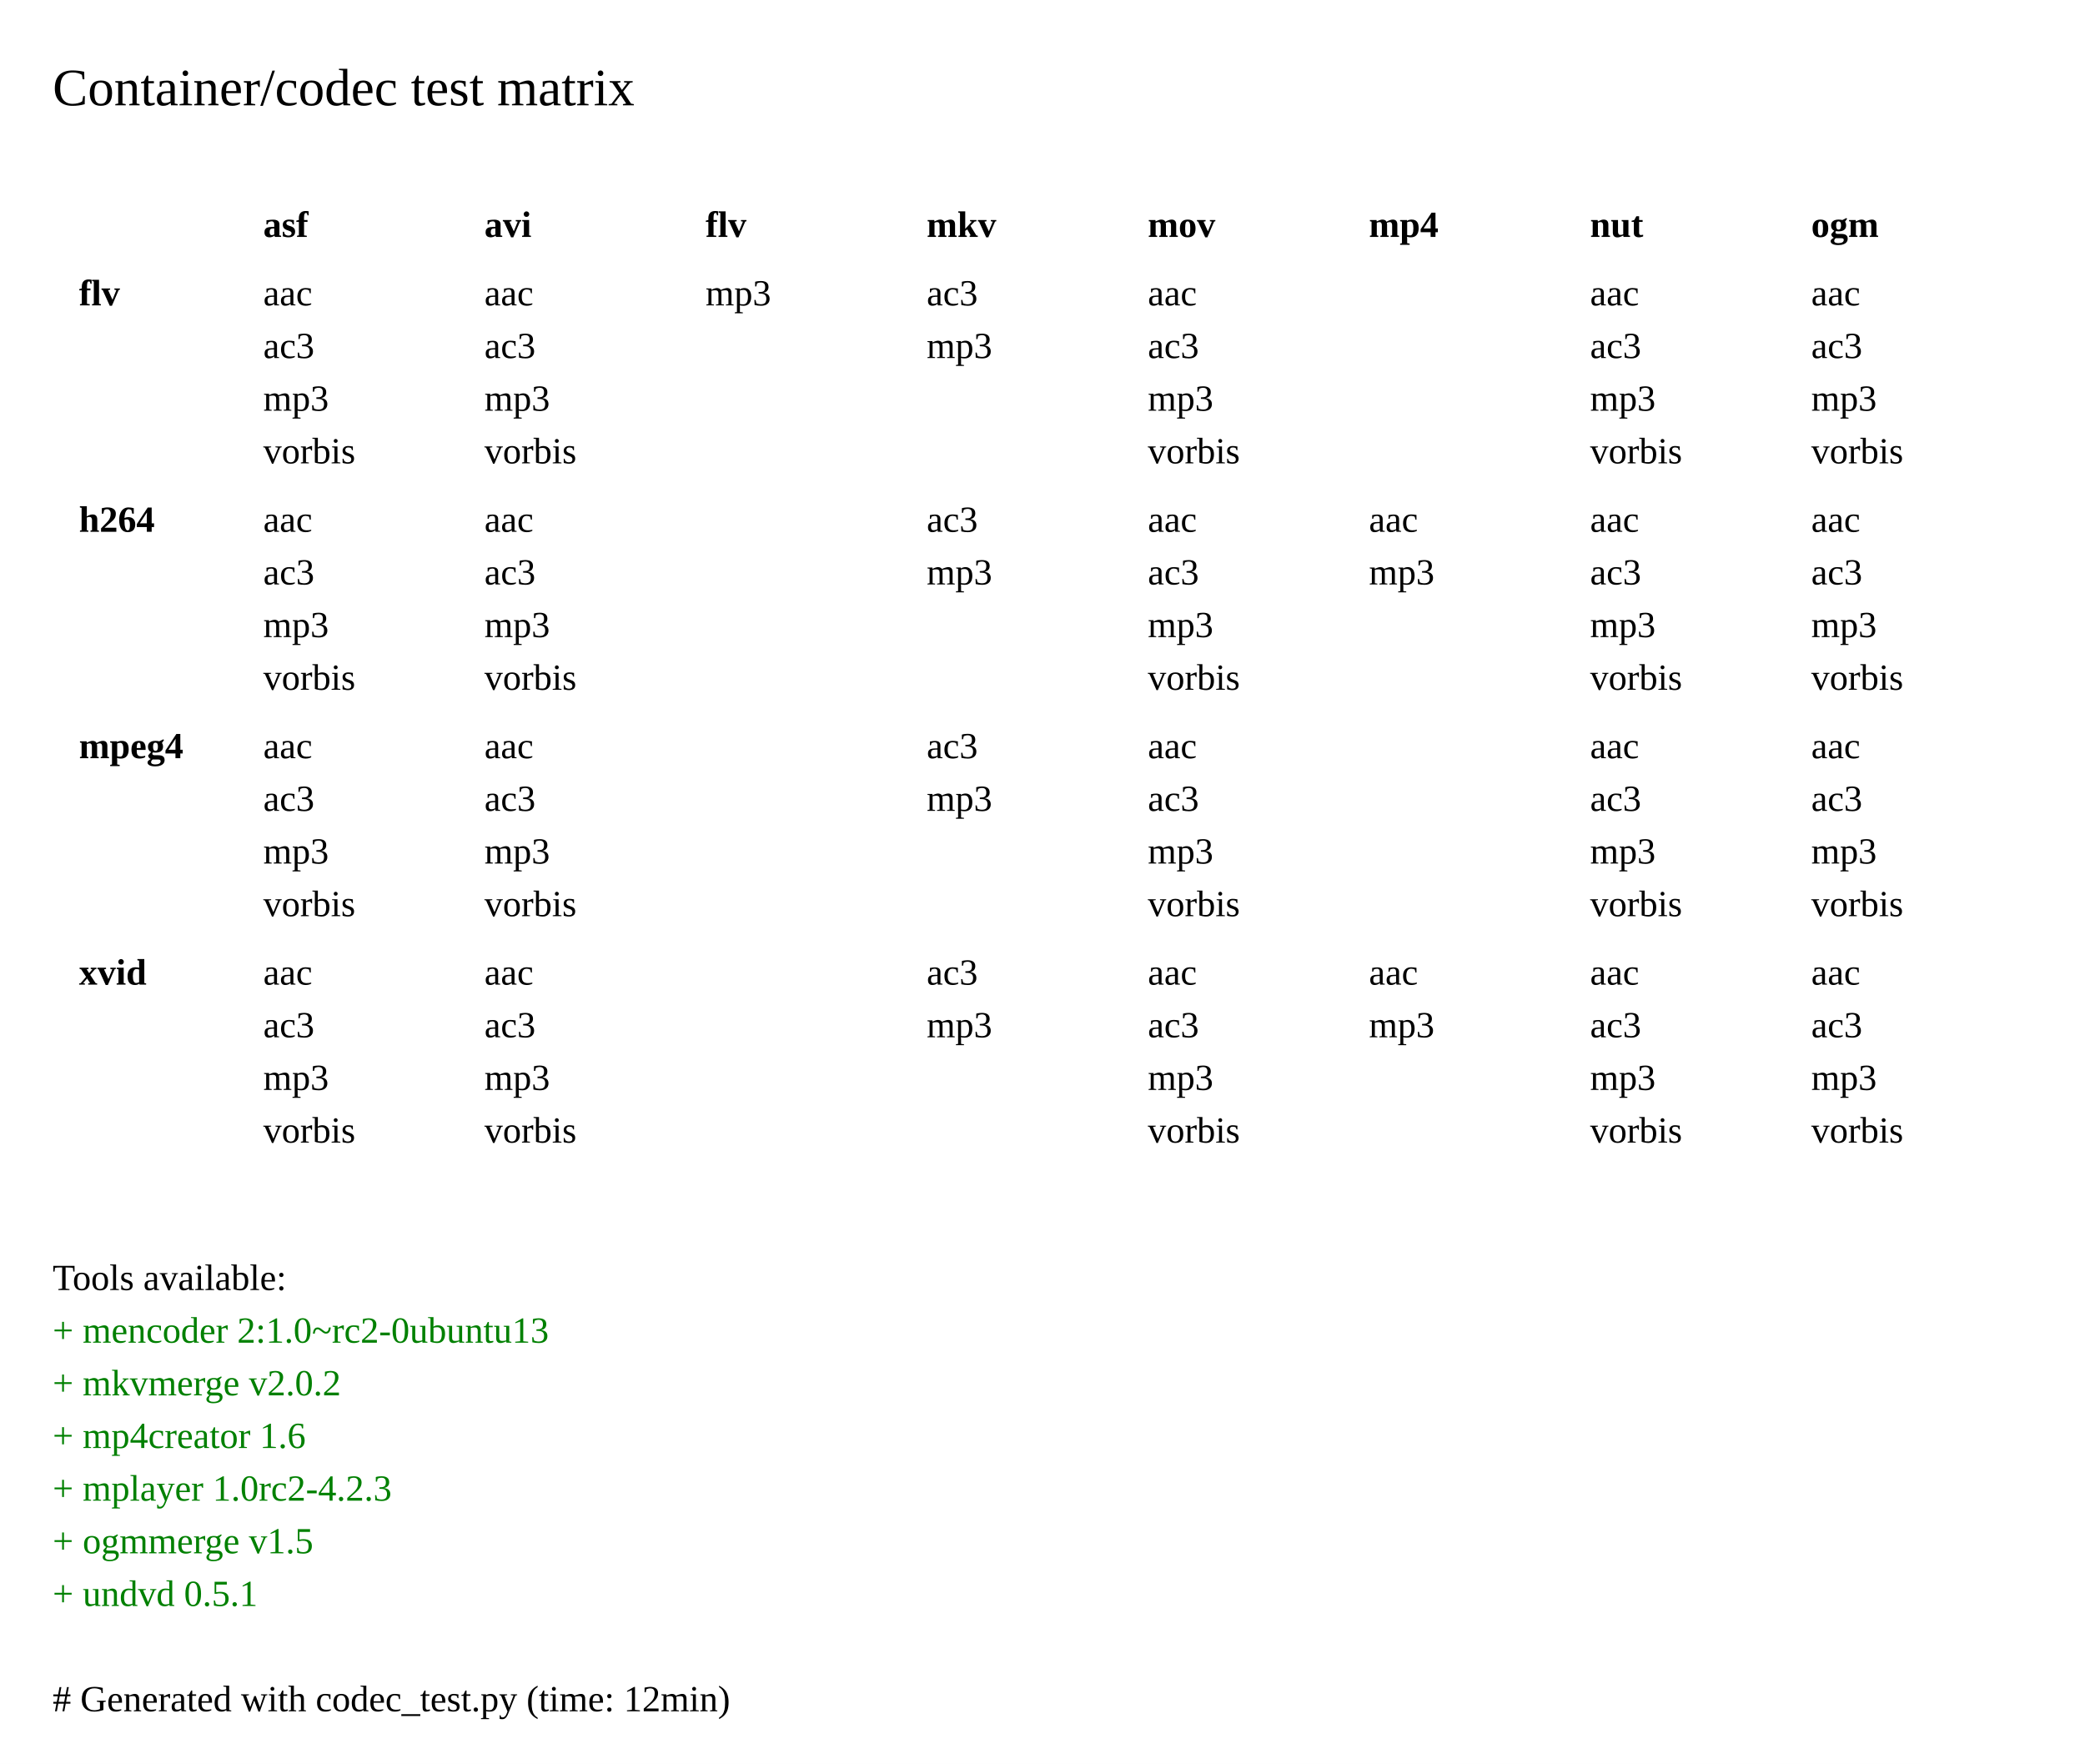
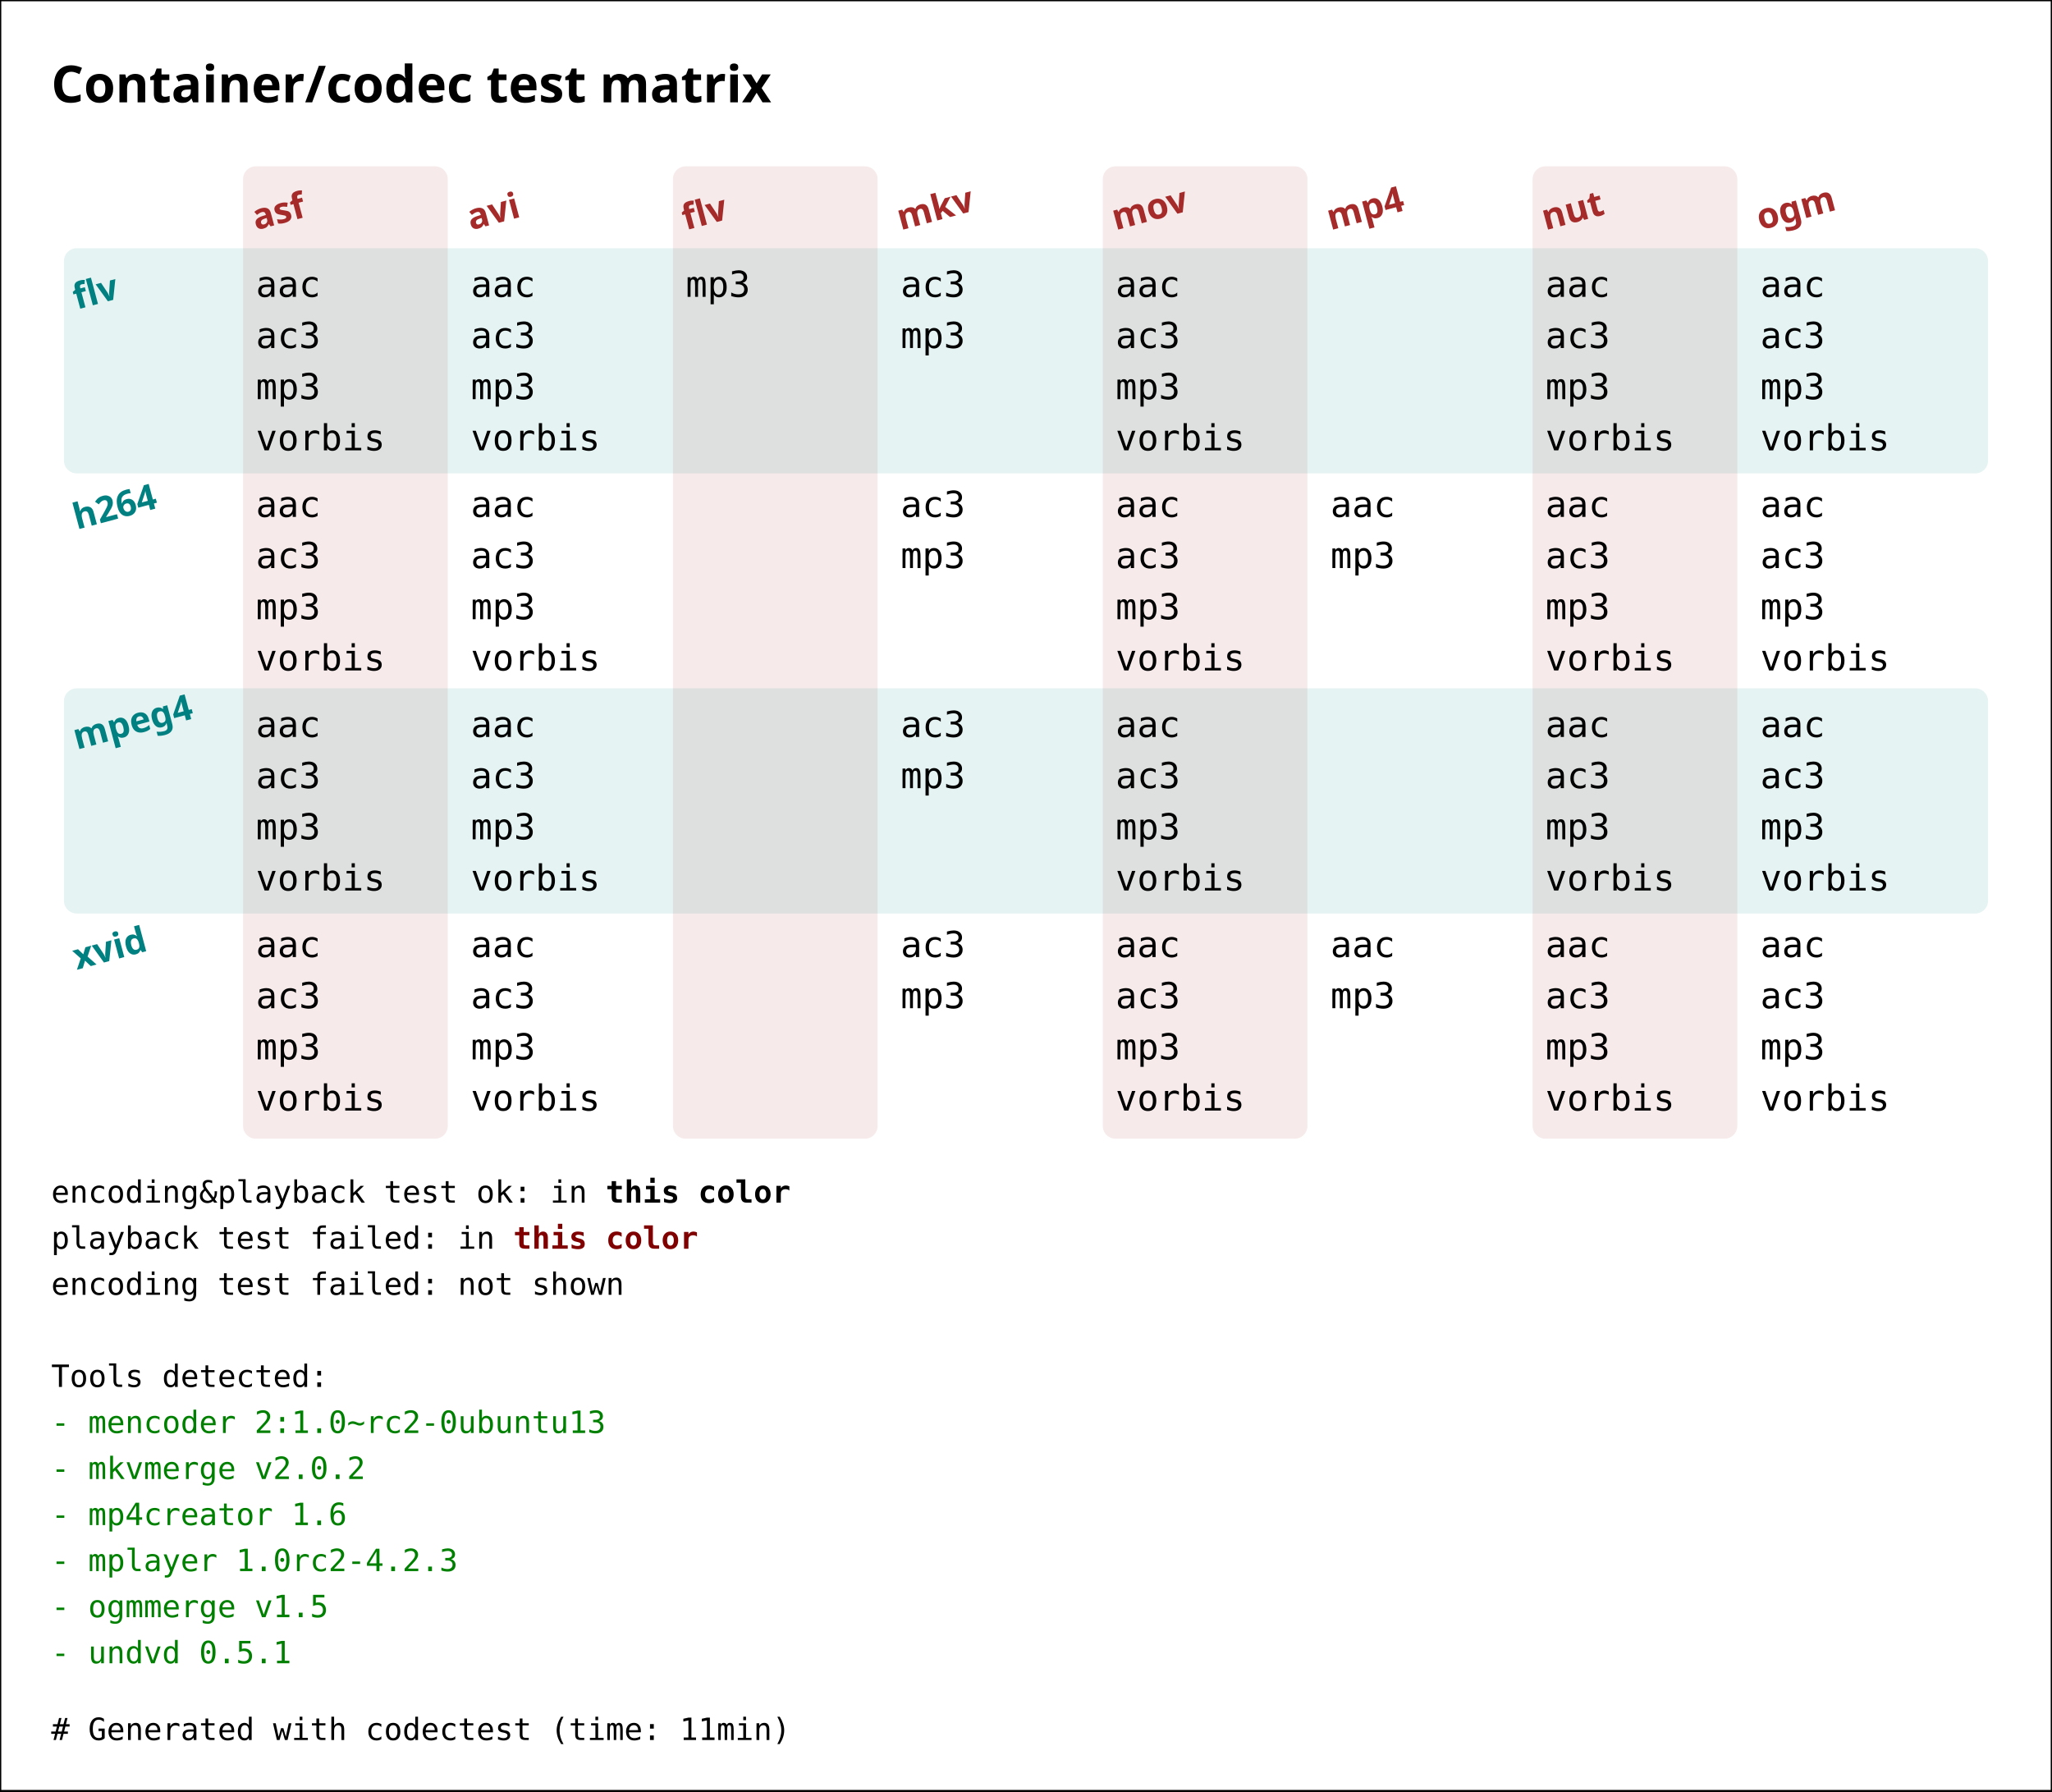
- <svg xmlns="http://www.w3.org/2000/svg" height="670" width="792">
-   <rect x="0" y="0" height="670" width="792" fill="white" />
-   <text x="20" y="40" style="font-size: 20px;">
+ <svg xmlns="http://www.w3.org/2000/svg" height="700" width="802">
+   <g style="font-family: monospace;">
+     <rect x="0" y="0" height="700" width="802" fill="white" stroke="black" />
+     <rect x="100" y="70" width="70" height="370" fill="brown" stroke="brown" stroke-width="10" stroke-linejoin="round" opacity="0.1" />
+     <rect x="268" y="70" width="70" height="370" fill="brown" stroke="brown" stroke-width="10" stroke-linejoin="round" opacity="0.1" />
+     <rect x="436" y="70" width="70" height="370" fill="brown" stroke="brown" stroke-width="10" stroke-linejoin="round" opacity="0.1" />
+     <rect x="604" y="70" width="70" height="370" fill="brown" stroke="brown" stroke-width="10" stroke-linejoin="round" opacity="0.1" />
+     <rect x="30" y="102" width="742" height="78" fill="teal" stroke="teal" stroke-width="10" stroke-linejoin="round" opacity="0.1" />
+     <rect x="30" y="274" width="742" height="78" fill="teal" stroke="teal" stroke-width="10" stroke-linejoin="round" opacity="0.1" />
+     <text x="20" y="40" style="font-size: 20px; font-weight: bold; font-family: sans-serif;">
Container/codec test matrix
</text>
-   <text x="100" y="90" style="font-size: 14px; font-weight: bold;">
+     <text x="100" y="90" style="font-size: 14px; font-weight: bold; font-family: sans-serif; fill: brown;" transform="rotate(-15 100 90)">
asf
</text>
-   <text x="184" y="90" style="font-size: 14px; font-weight: bold;">
+     <text x="184" y="90" style="font-size: 14px; font-weight: bold; font-family: sans-serif; fill: brown;" transform="rotate(-15 184 90)">
avi
</text>
-   <text x="268" y="90" style="font-size: 14px; font-weight: bold;">
+     <text x="268" y="90" style="font-size: 14px; font-weight: bold; font-family: sans-serif; fill: brown;" transform="rotate(-15 268 90)">
flv
</text>
-   <text x="352" y="90" style="font-size: 14px; font-weight: bold;">
+     <text x="352" y="90" style="font-size: 14px; font-weight: bold; font-family: sans-serif; fill: brown;" transform="rotate(-15 352 90)">
mkv
</text>
-   <text x="436" y="90" style="font-size: 14px; font-weight: bold;">
+     <text x="436" y="90" style="font-size: 14px; font-weight: bold; font-family: sans-serif; fill: brown;" transform="rotate(-15 436 90)">
mov
</text>
-   <text x="520" y="90" style="font-size: 14px; font-weight: bold;">
+     <text x="520" y="90" style="font-size: 14px; font-weight: bold; font-family: sans-serif; fill: brown;" transform="rotate(-15 520 90)">
mp4
</text>
-   <text x="604" y="90" style="font-size: 14px; font-weight: bold;">
+     <text x="604" y="90" style="font-size: 14px; font-weight: bold; font-family: sans-serif; fill: brown;" transform="rotate(-15 604 90)">
nut
</text>
-   <text x="688" y="90" style="font-size: 14px; font-weight: bold;">
+     <text x="688" y="90" style="font-size: 14px; font-weight: bold; font-family: sans-serif; fill: brown;" transform="rotate(-15 688 90)">
ogm
</text>
-   <text x="30" y="116" style="font-size: 14px; font-weight: bold;">
+     <text x="30" y="121" style="font-size: 14px; font-weight: bold; font-family: sans-serif; fill: teal;" transform="rotate(-15 30 121)">
flv
</text>
-   <text x="100" y="116" style="font-size: 14px;">
- aac
- </text>
-   <text x="100" y="136" style="font-size: 14px;">
- ac3
- </text>
-   <text x="100" y="156" style="font-size: 14px;">
- mp3
- </text>
-   <text x="100" y="176" style="font-size: 14px;">
- vorbis
- </text>
-   <text x="184" y="116" style="font-size: 14px;">
- aac
- </text>
-   <text x="184" y="136" style="font-size: 14px;">
- ac3
- </text>
-   <text x="184" y="156" style="font-size: 14px;">
- mp3
- </text>
-   <text x="184" y="176" style="font-size: 14px;">
- vorbis
- </text>
-   <text x="268" y="116" style="font-size: 14px;">
- mp3
- </text>
-   <text x="352" y="116" style="font-size: 14px;">
- ac3
- </text>
-   <text x="352" y="136" style="font-size: 14px;">
- mp3
- </text>
-   <text x="436" y="116" style="font-size: 14px;">
- aac
- </text>
-   <text x="436" y="136" style="font-size: 14px;">
- ac3
- </text>
-   <text x="436" y="156" style="font-size: 14px;">
- mp3
- </text>
-   <text x="436" y="176" style="font-size: 14px;">
- vorbis
- </text>
-   <text x="604" y="116" style="font-size: 14px;">
- aac
- </text>
-   <text x="604" y="136" style="font-size: 14px;">
- ac3
- </text>
-   <text x="604" y="156" style="font-size: 14px;">
- mp3
- </text>
-   <text x="604" y="176" style="font-size: 14px;">
- vorbis
- </text>
-   <text x="688" y="116" style="font-size: 14px;">
- aac
- </text>
-   <text x="688" y="136" style="font-size: 14px;">
- ac3
- </text>
-   <text x="688" y="156" style="font-size: 14px;">
- mp3
- </text>
-   <text x="688" y="176" style="font-size: 14px;">
- vorbis
- </text>
-   <text x="30" y="202" style="font-size: 14px; font-weight: bold;">
+     <text x="100" y="116" style="font-size: 14px; fill: black;">
+ aac
+ </text>
+     <text x="100" y="136" style="font-size: 14px; fill: black;">
+ ac3
+ </text>
+     <text x="100" y="156" style="font-size: 14px; fill: black;">
+ mp3
+ </text>
+     <text x="100" y="176" style="font-size: 14px; fill: black;">
+ vorbis
+ </text>
+     <text x="184" y="116" style="font-size: 14px; fill: black;">
+ aac
+ </text>
+     <text x="184" y="136" style="font-size: 14px; fill: black;">
+ ac3
+ </text>
+     <text x="184" y="156" style="font-size: 14px; fill: black;">
+ mp3
+ </text>
+     <text x="184" y="176" style="font-size: 14px; fill: black;">
+ vorbis
+ </text>
+     <text x="268" y="116" style="font-size: 14px; fill: black;">
+ mp3
+ </text>
+     <text x="352" y="116" style="font-size: 14px; fill: black;">
+ ac3
+ </text>
+     <text x="352" y="136" style="font-size: 14px; fill: black;">
+ mp3
+ </text>
+     <text x="436" y="116" style="font-size: 14px; fill: black;">
+ aac
+ </text>
+     <text x="436" y="136" style="font-size: 14px; fill: black;">
+ ac3
+ </text>
+     <text x="436" y="156" style="font-size: 14px; fill: black;">
+ mp3
+ </text>
+     <text x="436" y="176" style="font-size: 14px; fill: black;">
+ vorbis
+ </text>
+     <text x="604" y="116" style="font-size: 14px; fill: black;">
+ aac
+ </text>
+     <text x="604" y="136" style="font-size: 14px; fill: black;">
+ ac3
+ </text>
+     <text x="604" y="156" style="font-size: 14px; fill: black;">
+ mp3
+ </text>
+     <text x="604" y="176" style="font-size: 14px; fill: black;">
+ vorbis
+ </text>
+     <text x="688" y="116" style="font-size: 14px; fill: black;">
+ aac
+ </text>
+     <text x="688" y="136" style="font-size: 14px; fill: black;">
+ ac3
+ </text>
+     <text x="688" y="156" style="font-size: 14px; fill: black;">
+ mp3
+ </text>
+     <text x="688" y="176" style="font-size: 14px; fill: black;">
+ vorbis
+ </text>
+     <text x="30" y="207" style="font-size: 14px; font-weight: bold; font-family: sans-serif; fill: teal;" transform="rotate(-15 30 207)">
h264
</text>
-   <text x="100" y="202" style="font-size: 14px;">
- aac
- </text>
-   <text x="100" y="222" style="font-size: 14px;">
- ac3
- </text>
-   <text x="100" y="242" style="font-size: 14px;">
- mp3
- </text>
-   <text x="100" y="262" style="font-size: 14px;">
- vorbis
- </text>
-   <text x="184" y="202" style="font-size: 14px;">
- aac
- </text>
-   <text x="184" y="222" style="font-size: 14px;">
- ac3
- </text>
-   <text x="184" y="242" style="font-size: 14px;">
- mp3
- </text>
-   <text x="184" y="262" style="font-size: 14px;">
- vorbis
- </text>
-   <text x="352" y="202" style="font-size: 14px;">
- ac3
- </text>
-   <text x="352" y="222" style="font-size: 14px;">
- mp3
- </text>
-   <text x="436" y="202" style="font-size: 14px;">
- aac
- </text>
-   <text x="436" y="222" style="font-size: 14px;">
- ac3
- </text>
-   <text x="436" y="242" style="font-size: 14px;">
- mp3
- </text>
-   <text x="436" y="262" style="font-size: 14px;">
- vorbis
- </text>
-   <text x="520" y="202" style="font-size: 14px;">
- aac
- </text>
-   <text x="520" y="222" style="font-size: 14px;">
- mp3
- </text>
-   <text x="604" y="202" style="font-size: 14px;">
- aac
- </text>
-   <text x="604" y="222" style="font-size: 14px;">
- ac3
- </text>
-   <text x="604" y="242" style="font-size: 14px;">
- mp3
- </text>
-   <text x="604" y="262" style="font-size: 14px;">
- vorbis
- </text>
-   <text x="688" y="202" style="font-size: 14px;">
- aac
- </text>
-   <text x="688" y="222" style="font-size: 14px;">
- ac3
- </text>
-   <text x="688" y="242" style="font-size: 14px;">
- mp3
- </text>
-   <text x="688" y="262" style="font-size: 14px;">
- vorbis
- </text>
-   <text x="30" y="288" style="font-size: 14px; font-weight: bold;">
+     <text x="100" y="202" style="font-size: 14px; fill: black;">
+ aac
+ </text>
+     <text x="100" y="222" style="font-size: 14px; fill: black;">
+ ac3
+ </text>
+     <text x="100" y="242" style="font-size: 14px; fill: black;">
+ mp3
+ </text>
+     <text x="100" y="262" style="font-size: 14px; fill: black;">
+ vorbis
+ </text>
+     <text x="184" y="202" style="font-size: 14px; fill: black;">
+ aac
+ </text>
+     <text x="184" y="222" style="font-size: 14px; fill: black;">
+ ac3
+ </text>
+     <text x="184" y="242" style="font-size: 14px; fill: black;">
+ mp3
+ </text>
+     <text x="184" y="262" style="font-size: 14px; fill: black;">
+ vorbis
+ </text>
+     <text x="352" y="202" style="font-size: 14px; fill: black;">
+ ac3
+ </text>
+     <text x="352" y="222" style="font-size: 14px; fill: black;">
+ mp3
+ </text>
+     <text x="436" y="202" style="font-size: 14px; fill: black;">
+ aac
+ </text>
+     <text x="436" y="222" style="font-size: 14px; fill: black;">
+ ac3
+ </text>
+     <text x="436" y="242" style="font-size: 14px; fill: black;">
+ mp3
+ </text>
+     <text x="436" y="262" style="font-size: 14px; fill: black;">
+ vorbis
+ </text>
+     <text x="520" y="202" style="font-size: 14px; fill: black;">
+ aac
+ </text>
+     <text x="520" y="222" style="font-size: 14px; fill: black;">
+ mp3
+ </text>
+     <text x="604" y="202" style="font-size: 14px; fill: black;">
+ aac
+ </text>
+     <text x="604" y="222" style="font-size: 14px; fill: black;">
+ ac3
+ </text>
+     <text x="604" y="242" style="font-size: 14px; fill: black;">
+ mp3
+ </text>
+     <text x="604" y="262" style="font-size: 14px; fill: black;">
+ vorbis
+ </text>
+     <text x="688" y="202" style="font-size: 14px; fill: black;">
+ aac
+ </text>
+     <text x="688" y="222" style="font-size: 14px; fill: black;">
+ ac3
+ </text>
+     <text x="688" y="242" style="font-size: 14px; fill: black;">
+ mp3
+ </text>
+     <text x="688" y="262" style="font-size: 14px; fill: black;">
+ vorbis
+ </text>
+     <text x="30" y="293" style="font-size: 14px; font-weight: bold; font-family: sans-serif; fill: teal;" transform="rotate(-15 30 293)">
mpeg4
</text>
-   <text x="100" y="288" style="font-size: 14px;">
- aac
- </text>
-   <text x="100" y="308" style="font-size: 14px;">
- ac3
- </text>
-   <text x="100" y="328" style="font-size: 14px;">
- mp3
- </text>
-   <text x="100" y="348" style="font-size: 14px;">
- vorbis
- </text>
-   <text x="184" y="288" style="font-size: 14px;">
- aac
- </text>
-   <text x="184" y="308" style="font-size: 14px;">
- ac3
- </text>
-   <text x="184" y="328" style="font-size: 14px;">
- mp3
- </text>
-   <text x="184" y="348" style="font-size: 14px;">
- vorbis
- </text>
-   <text x="352" y="288" style="font-size: 14px;">
- ac3
- </text>
-   <text x="352" y="308" style="font-size: 14px;">
- mp3
- </text>
-   <text x="436" y="288" style="font-size: 14px;">
- aac
- </text>
-   <text x="436" y="308" style="font-size: 14px;">
- ac3
- </text>
-   <text x="436" y="328" style="font-size: 14px;">
- mp3
- </text>
-   <text x="436" y="348" style="font-size: 14px;">
- vorbis
- </text>
-   <text x="604" y="288" style="font-size: 14px;">
- aac
- </text>
-   <text x="604" y="308" style="font-size: 14px;">
- ac3
- </text>
-   <text x="604" y="328" style="font-size: 14px;">
- mp3
- </text>
-   <text x="604" y="348" style="font-size: 14px;">
- vorbis
- </text>
-   <text x="688" y="288" style="font-size: 14px;">
- aac
- </text>
-   <text x="688" y="308" style="font-size: 14px;">
- ac3
- </text>
-   <text x="688" y="328" style="font-size: 14px;">
- mp3
- </text>
-   <text x="688" y="348" style="font-size: 14px;">
- vorbis
- </text>
-   <text x="30" y="374" style="font-size: 14px; font-weight: bold;">
+     <text x="100" y="288" style="font-size: 14px; fill: black;">
+ aac
+ </text>
+     <text x="100" y="308" style="font-size: 14px; fill: black;">
+ ac3
+ </text>
+     <text x="100" y="328" style="font-size: 14px; fill: black;">
+ mp3
+ </text>
+     <text x="100" y="348" style="font-size: 14px; fill: black;">
+ vorbis
+ </text>
+     <text x="184" y="288" style="font-size: 14px; fill: black;">
+ aac
+ </text>
+     <text x="184" y="308" style="font-size: 14px; fill: black;">
+ ac3
+ </text>
+     <text x="184" y="328" style="font-size: 14px; fill: black;">
+ mp3
+ </text>
+     <text x="184" y="348" style="font-size: 14px; fill: black;">
+ vorbis
+ </text>
+     <text x="352" y="288" style="font-size: 14px; fill: black;">
+ ac3
+ </text>
+     <text x="352" y="308" style="font-size: 14px; fill: black;">
+ mp3
+ </text>
+     <text x="436" y="288" style="font-size: 14px; fill: black;">
+ aac
+ </text>
+     <text x="436" y="308" style="font-size: 14px; fill: black;">
+ ac3
+ </text>
+     <text x="436" y="328" style="font-size: 14px; fill: black;">
+ mp3
+ </text>
+     <text x="436" y="348" style="font-size: 14px; fill: black;">
+ vorbis
+ </text>
+     <text x="604" y="288" style="font-size: 14px; fill: black;">
+ aac
+ </text>
+     <text x="604" y="308" style="font-size: 14px; fill: black;">
+ ac3
+ </text>
+     <text x="604" y="328" style="font-size: 14px; fill: black;">
+ mp3
+ </text>
+     <text x="604" y="348" style="font-size: 14px; fill: black;">
+ vorbis
+ </text>
+     <text x="688" y="288" style="font-size: 14px; fill: black;">
+ aac
+ </text>
+     <text x="688" y="308" style="font-size: 14px; fill: black;">
+ ac3
+ </text>
+     <text x="688" y="328" style="font-size: 14px; fill: black;">
+ mp3
+ </text>
+     <text x="688" y="348" style="font-size: 14px; fill: black;">
+ vorbis
+ </text>
+     <text x="30" y="379" style="font-size: 14px; font-weight: bold; font-family: sans-serif; fill: teal;" transform="rotate(-15 30 379)">
xvid
</text>
-   <text x="100" y="374" style="font-size: 14px;">
- aac
- </text>
-   <text x="100" y="394" style="font-size: 14px;">
- ac3
- </text>
-   <text x="100" y="414" style="font-size: 14px;">
- mp3
- </text>
-   <text x="100" y="434" style="font-size: 14px;">
- vorbis
- </text>
-   <text x="184" y="374" style="font-size: 14px;">
- aac
- </text>
-   <text x="184" y="394" style="font-size: 14px;">
- ac3
- </text>
-   <text x="184" y="414" style="font-size: 14px;">
- mp3
- </text>
-   <text x="184" y="434" style="font-size: 14px;">
- vorbis
- </text>
-   <text x="352" y="374" style="font-size: 14px;">
- ac3
- </text>
-   <text x="352" y="394" style="font-size: 14px;">
- mp3
- </text>
-   <text x="436" y="374" style="font-size: 14px;">
- aac
- </text>
-   <text x="436" y="394" style="font-size: 14px;">
- ac3
- </text>
-   <text x="436" y="414" style="font-size: 14px;">
- mp3
- </text>
-   <text x="436" y="434" style="font-size: 14px;">
- vorbis
- </text>
-   <text x="520" y="374" style="font-size: 14px;">
- aac
- </text>
-   <text x="520" y="394" style="font-size: 14px;">
- mp3
- </text>
-   <text x="604" y="374" style="font-size: 14px;">
- aac
- </text>
-   <text x="604" y="394" style="font-size: 14px;">
- ac3
- </text>
-   <text x="604" y="414" style="font-size: 14px;">
- mp3
- </text>
-   <text x="604" y="434" style="font-size: 14px;">
- vorbis
- </text>
-   <text x="688" y="374" style="font-size: 14px;">
- aac
- </text>
-   <text x="688" y="394" style="font-size: 14px;">
- ac3
- </text>
-   <text x="688" y="414" style="font-size: 14px;">
- mp3
- </text>
-   <text x="688" y="434" style="font-size: 14px;">
- vorbis
- </text>
-   <text x="20" y="490" style="font-size: 14px;">
- Tools available:
- </text>
-   <text x="20" y="510" style="font-size: 14px; fill: green;">
- + mencoder 2:1.0~rc2-0ubuntu13
- </text>
-   <text x="20" y="530" style="font-size: 14px; fill: green;">
- + mkvmerge v2.0.2
- </text>
-   <text x="20" y="550" style="font-size: 14px; fill: green;">
- + mp4creator 1.6
- </text>
-   <text x="20" y="570" style="font-size: 14px; fill: green;">
- + mplayer 1.0rc2-4.2.3
- </text>
-   <text x="20" y="590" style="font-size: 14px; fill: green;">
- + ogmmerge v1.5
- </text>
-   <text x="20" y="610" style="font-size: 14px; fill: green;">
- + undvd 0.5.1
- </text>
-   <text x="20" y="650" style="font-size: 14px;">
- # Generated with codec_test.py (time: 12min)
- 
- 
- </text>
+     <text x="100" y="374" style="font-size: 14px; fill: black;">
+ aac
+ </text>
+     <text x="100" y="394" style="font-size: 14px; fill: black;">
+ ac3
+ </text>
+     <text x="100" y="414" style="font-size: 14px; fill: black;">
+ mp3
+ </text>
+     <text x="100" y="434" style="font-size: 14px; fill: black;">
+ vorbis
+ </text>
+     <text x="184" y="374" style="font-size: 14px; fill: black;">
+ aac
+ </text>
+     <text x="184" y="394" style="font-size: 14px; fill: black;">
+ ac3
+ </text>
+     <text x="184" y="414" style="font-size: 14px; fill: black;">
+ mp3
+ </text>
+     <text x="184" y="434" style="font-size: 14px; fill: black;">
+ vorbis
+ </text>
+     <text x="352" y="374" style="font-size: 14px; fill: black;">
+ ac3
+ </text>
+     <text x="352" y="394" style="font-size: 14px; fill: black;">
+ mp3
+ </text>
+     <text x="436" y="374" style="font-size: 14px; fill: black;">
+ aac
+ </text>
+     <text x="436" y="394" style="font-size: 14px; fill: black;">
+ ac3
+ </text>
+     <text x="436" y="414" style="font-size: 14px; fill: black;">
+ mp3
+ </text>
+     <text x="436" y="434" style="font-size: 14px; fill: black;">
+ vorbis
+ </text>
+     <text x="520" y="374" style="font-size: 14px; fill: black;">
+ aac
+ </text>
+     <text x="520" y="394" style="font-size: 14px; fill: black;">
+ mp3
+ </text>
+     <text x="604" y="374" style="font-size: 14px; fill: black;">
+ aac
+ </text>
+     <text x="604" y="394" style="font-size: 14px; fill: black;">
+ ac3
+ </text>
+     <text x="604" y="414" style="font-size: 14px; fill: black;">
+ mp3
+ </text>
+     <text x="604" y="434" style="font-size: 14px; fill: black;">
+ vorbis
+ </text>
+     <text x="688" y="374" style="font-size: 14px; fill: black;">
+ aac
+ </text>
+     <text x="688" y="394" style="font-size: 14px; fill: black;">
+ ac3
+ </text>
+     <text x="688" y="414" style="font-size: 14px; fill: black;">
+ mp3
+ </text>
+     <text x="688" y="434" style="font-size: 14px; fill: black;">
+ vorbis
+ </text>
+     <text x="20" y="470" style="font-size: 12px;">
+ encoding&amp;playback test ok: in <tspan style="fill: black; font-weight: bold;">
+ this color
+ </tspan>
+     </text>
+     <text x="20" y="488" style="font-size: 12px;">
+ playback test failed: in <tspan style="fill: maroon; font-weight: bold;">
+ this color
+ </tspan>
+     </text>
+     <text x="20" y="506" style="font-size: 12px;">
+ encoding test failed: not shown
+ </text>
+     <text x="20" y="542" style="font-size: 12px;">
+ Tools detected:
+ </text>
+     <text x="20" y="560" style="font-size: 12px; fill: green;">
+ - mencoder 2:1.0~rc2-0ubuntu13
+ </text>
+     <text x="20" y="578" style="font-size: 12px; fill: green;">
+ - mkvmerge v2.0.2
+ </text>
+     <text x="20" y="596" style="font-size: 12px; fill: green;">
+ - mp4creator 1.6
+ </text>
+     <text x="20" y="614" style="font-size: 12px; fill: green;">
+ - mplayer 1.0rc2-4.2.3
+ </text>
+     <text x="20" y="632" style="font-size: 12px; fill: green;">
+ - ogmmerge v1.5
+ </text>
+     <text x="20" y="650" style="font-size: 12px; fill: green;">
+ - undvd 0.5.1
+ </text>
+     <text x="20" y="680" style="font-size: 12px;">
+ # Generated with codectest (time: 11min)
+ </text>
+   </g>
</svg>
